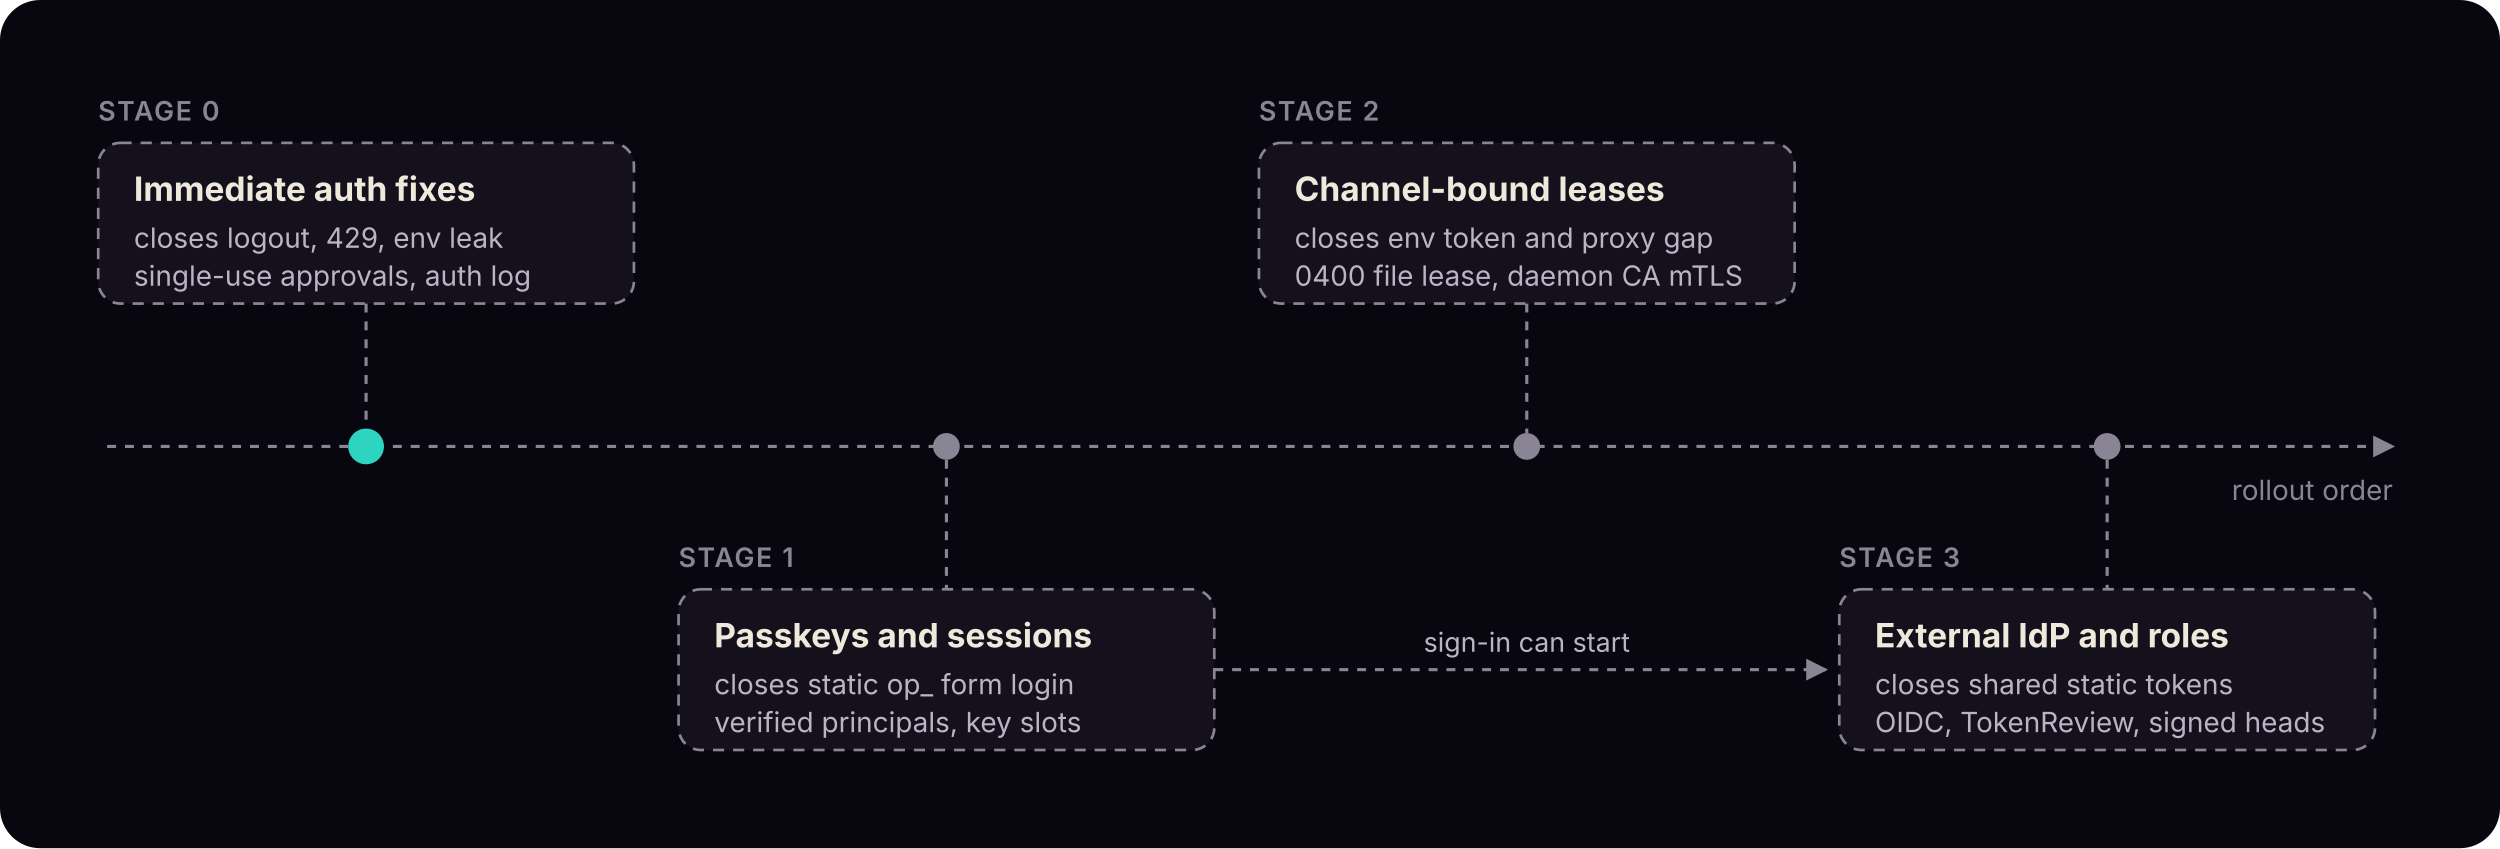
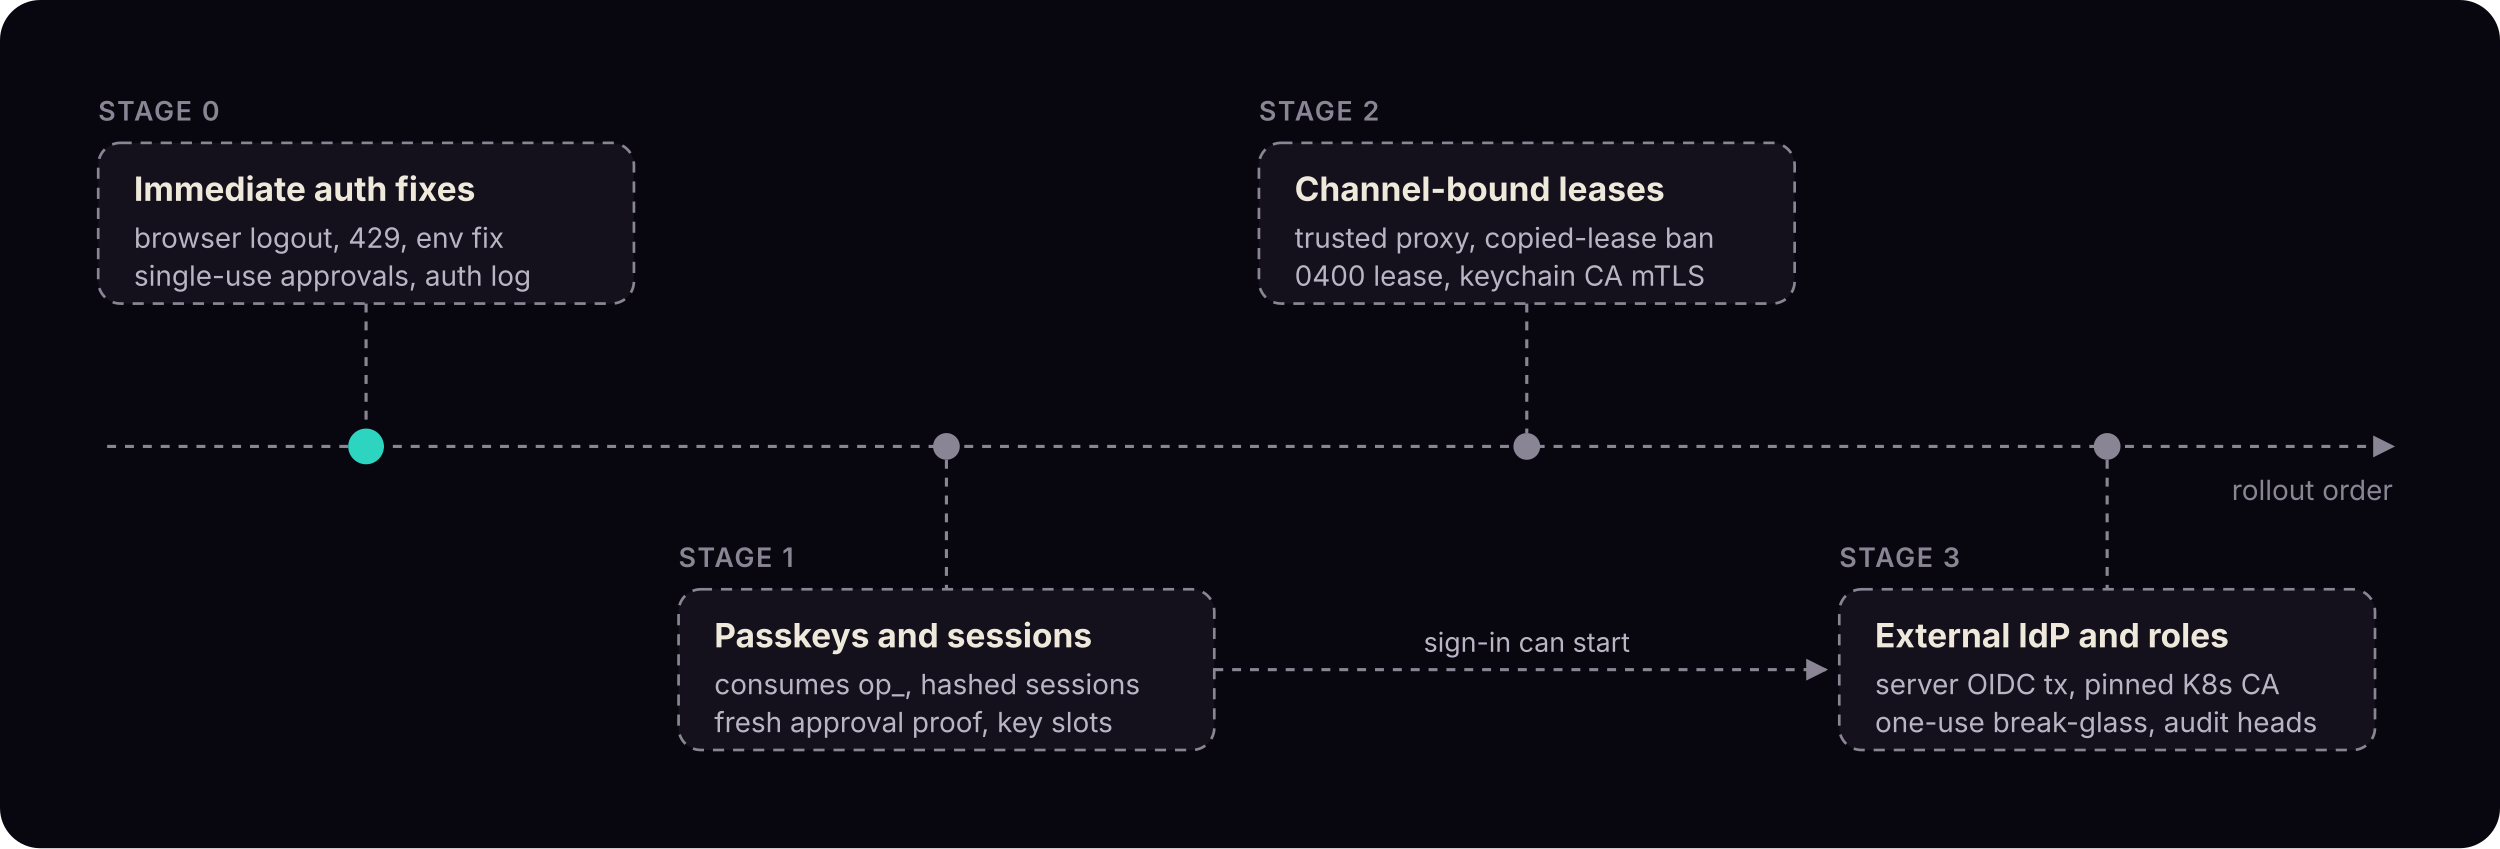
<svg xmlns="http://www.w3.org/2000/svg" viewBox="0 0 1120 380" role="img" aria-labelledby="t d" data-diagram="timeline" font-family="system-ui, -apple-system, BlinkMacSystemFont, 'Segoe UI', sans-serif">
  <defs>
    <marker id="a" viewBox="0 0 10 10" refX="9" refY="5" markerWidth="7" markerHeight="7" orient="auto-start-reverse">
      <path d="M0 0 10 5 0 10z" fill="#2dd4bf" />
    </marker>
    <marker id="m" viewBox="0 0 10 10" refX="9" refY="5" markerWidth="7" markerHeight="7" orient="auto-start-reverse">
      <path d="M0 0 10 5 0 10z" fill="#8a8594" />
    </marker>
    <marker id="x" viewBox="0 0 10 10" refX="9" refY="5" markerWidth="7" markerHeight="7" orient="auto-start-reverse">
      <path d="M0 0 10 5 0 10z" fill="#f87171" />
    </marker>
    <linearGradient id="glow" x1="0" y1="0" x2="0" y2="1">
      <stop offset="0" stop-color="#2dd4bf" stop-opacity=".22" />
      <stop offset="1" stop-color="#2dd4bf" stop-opacity=".06" />
    </linearGradient>
    <style>
      .lane{fill:#111422;stroke:#373040}
      .lanet{fill:#8a8594;font-size:13px;font-weight:600;letter-spacing:.14em}
      .box{fill:#14111c;stroke:#8a8594;stroke-width:1.2}
      .key{fill:url(#glow);stroke:#2dd4bf;stroke-width:1.6}
      .ext{fill:#14111c;stroke:#7fd6b4;stroke-width:1.2}
      .plan{fill:#14111c;stroke:#8a8594;stroke-width:1.2;stroke-dasharray:5 4}
      .wait{fill:#14111c;stroke:#f0b86a;stroke-width:1.2}
      .bad{fill:#14111c;stroke:#f87171;stroke-width:1.2}
      .frame{fill:none;stroke:#bbb4c5;stroke-dasharray:5 5;stroke-width:1.2}
      .h{fill:#efe9dc;font-size:15px;font-weight:650}
      .s{fill:#bbb4c5;font-size:12.5px}
      .cap{fill:#8a8594;font-size:12.5px}
      .pn{fill:#8a8594;font-size:12px;font-weight:600;letter-spacing:.06em}
      .n{fill:#2dd4bf;font-size:12px;font-weight:700;letter-spacing:.08em}
      .idt{fill:#bbb4c5;font-size:12px;font-weight:600;letter-spacing:.06em}
      .lbl{fill:#bbb4c5;font-size:12px}
      .no{fill:#f87171;font-size:13px;font-weight:600}
      .f{stroke:#2dd4bf;stroke-width:1.8;fill:none}
      .r{stroke:#8a8594;stroke-width:1.4;fill:none;stroke-dasharray:4 4}
      .deny{stroke:#f87171;stroke-width:1.4;fill:none;stroke-dasharray:4 4}
      .life{stroke:#373040;stroke-width:1.2;fill:none;stroke-dasharray:4 4}
    </style>
  </defs>
  <rect width="1120" height="380" rx="18" fill="#08060e" />
  <path class="r" d="M48 200H1072" marker-end="url(#m)" />
  <text class="cap" x="1072" y="224" text-anchor="end">rollout order</text>
  <text class="pn" x="44" y="54">STAGE 0</text>
  <rect class="plan" x="44" y="64" width="240" height="72" rx="10" />
  <text class="h" x="60" y="90">Immediate auth fixes</text>
-   <text class="s" x="60" y="111">closes logout, 429, env leak</text>
+   <text class="s" x="60" y="111">browser logout, 429, env fix</text>
  <text class="s" x="60" y="128">single-use approvals, auth log</text>
  <path class="r" d="M164 136V192" />
  <circle cx="164" cy="200" r="8" fill="#2dd4bf" />
  <path class="r" d="M424 206V264" />
  <circle cx="424" cy="200" r="6" fill="#8a8594" />
  <text class="pn" x="304" y="254">STAGE 1</text>
  <rect class="plan" x="304" y="264" width="240" height="72" rx="10" />
  <text class="h" x="320" y="290">Passkeys and sessions</text>
-   <text class="s" x="320" y="311">closes static op_ form login</text>
-   <text class="s" x="320" y="328">verified principals, key slots</text>
+   <text class="s" x="320" y="311">consumes op_, hashed sessions</text>
+   <text class="s" x="320" y="328">fresh approval proof, key slots</text>
  <text class="pn" x="564" y="54">STAGE 2</text>
  <rect class="plan" x="564" y="64" width="240" height="72" rx="10" />
  <text class="h" x="580" y="90">Channel-bound leases</text>
-   <text class="s" x="580" y="111">closes env token and proxy gap</text>
-   <text class="s" x="580" y="128">0400 file lease, daemon CA mTLS</text>
+   <text class="s" x="580" y="111">trusted proxy, copied-lease ban</text>
+   <text class="s" x="580" y="128">0400 lease, keychain CA mTLS</text>
  <path class="r" d="M684 136V194" />
  <circle cx="684" cy="200" r="6" fill="#8a8594" />
  <path class="r" d="M944 206V264" />
  <circle cx="944" cy="200" r="6" fill="#8a8594" />
  <text class="pn" x="824" y="254">STAGE 3</text>
  <rect class="plan" x="824" y="264" width="240" height="72" rx="10" />
  <text class="h" x="840" y="290">External IdP and roles</text>
-   <text class="s" x="840" y="311">closes shared static tokens</text>
-   <text class="s" x="840" y="328">OIDC, TokenReview, signed heads</text>
+   <text class="s" x="840" y="311">server OIDC tx, pinned K8s CA</text>
+   <text class="s" x="840" y="328">one-use break-glass, audit heads</text>
  <path class="r" d="M544 300H818" marker-end="url(#m)" />
  <text class="lbl" x="684" y="292" text-anchor="middle">sign-in can start</text>
</svg>
